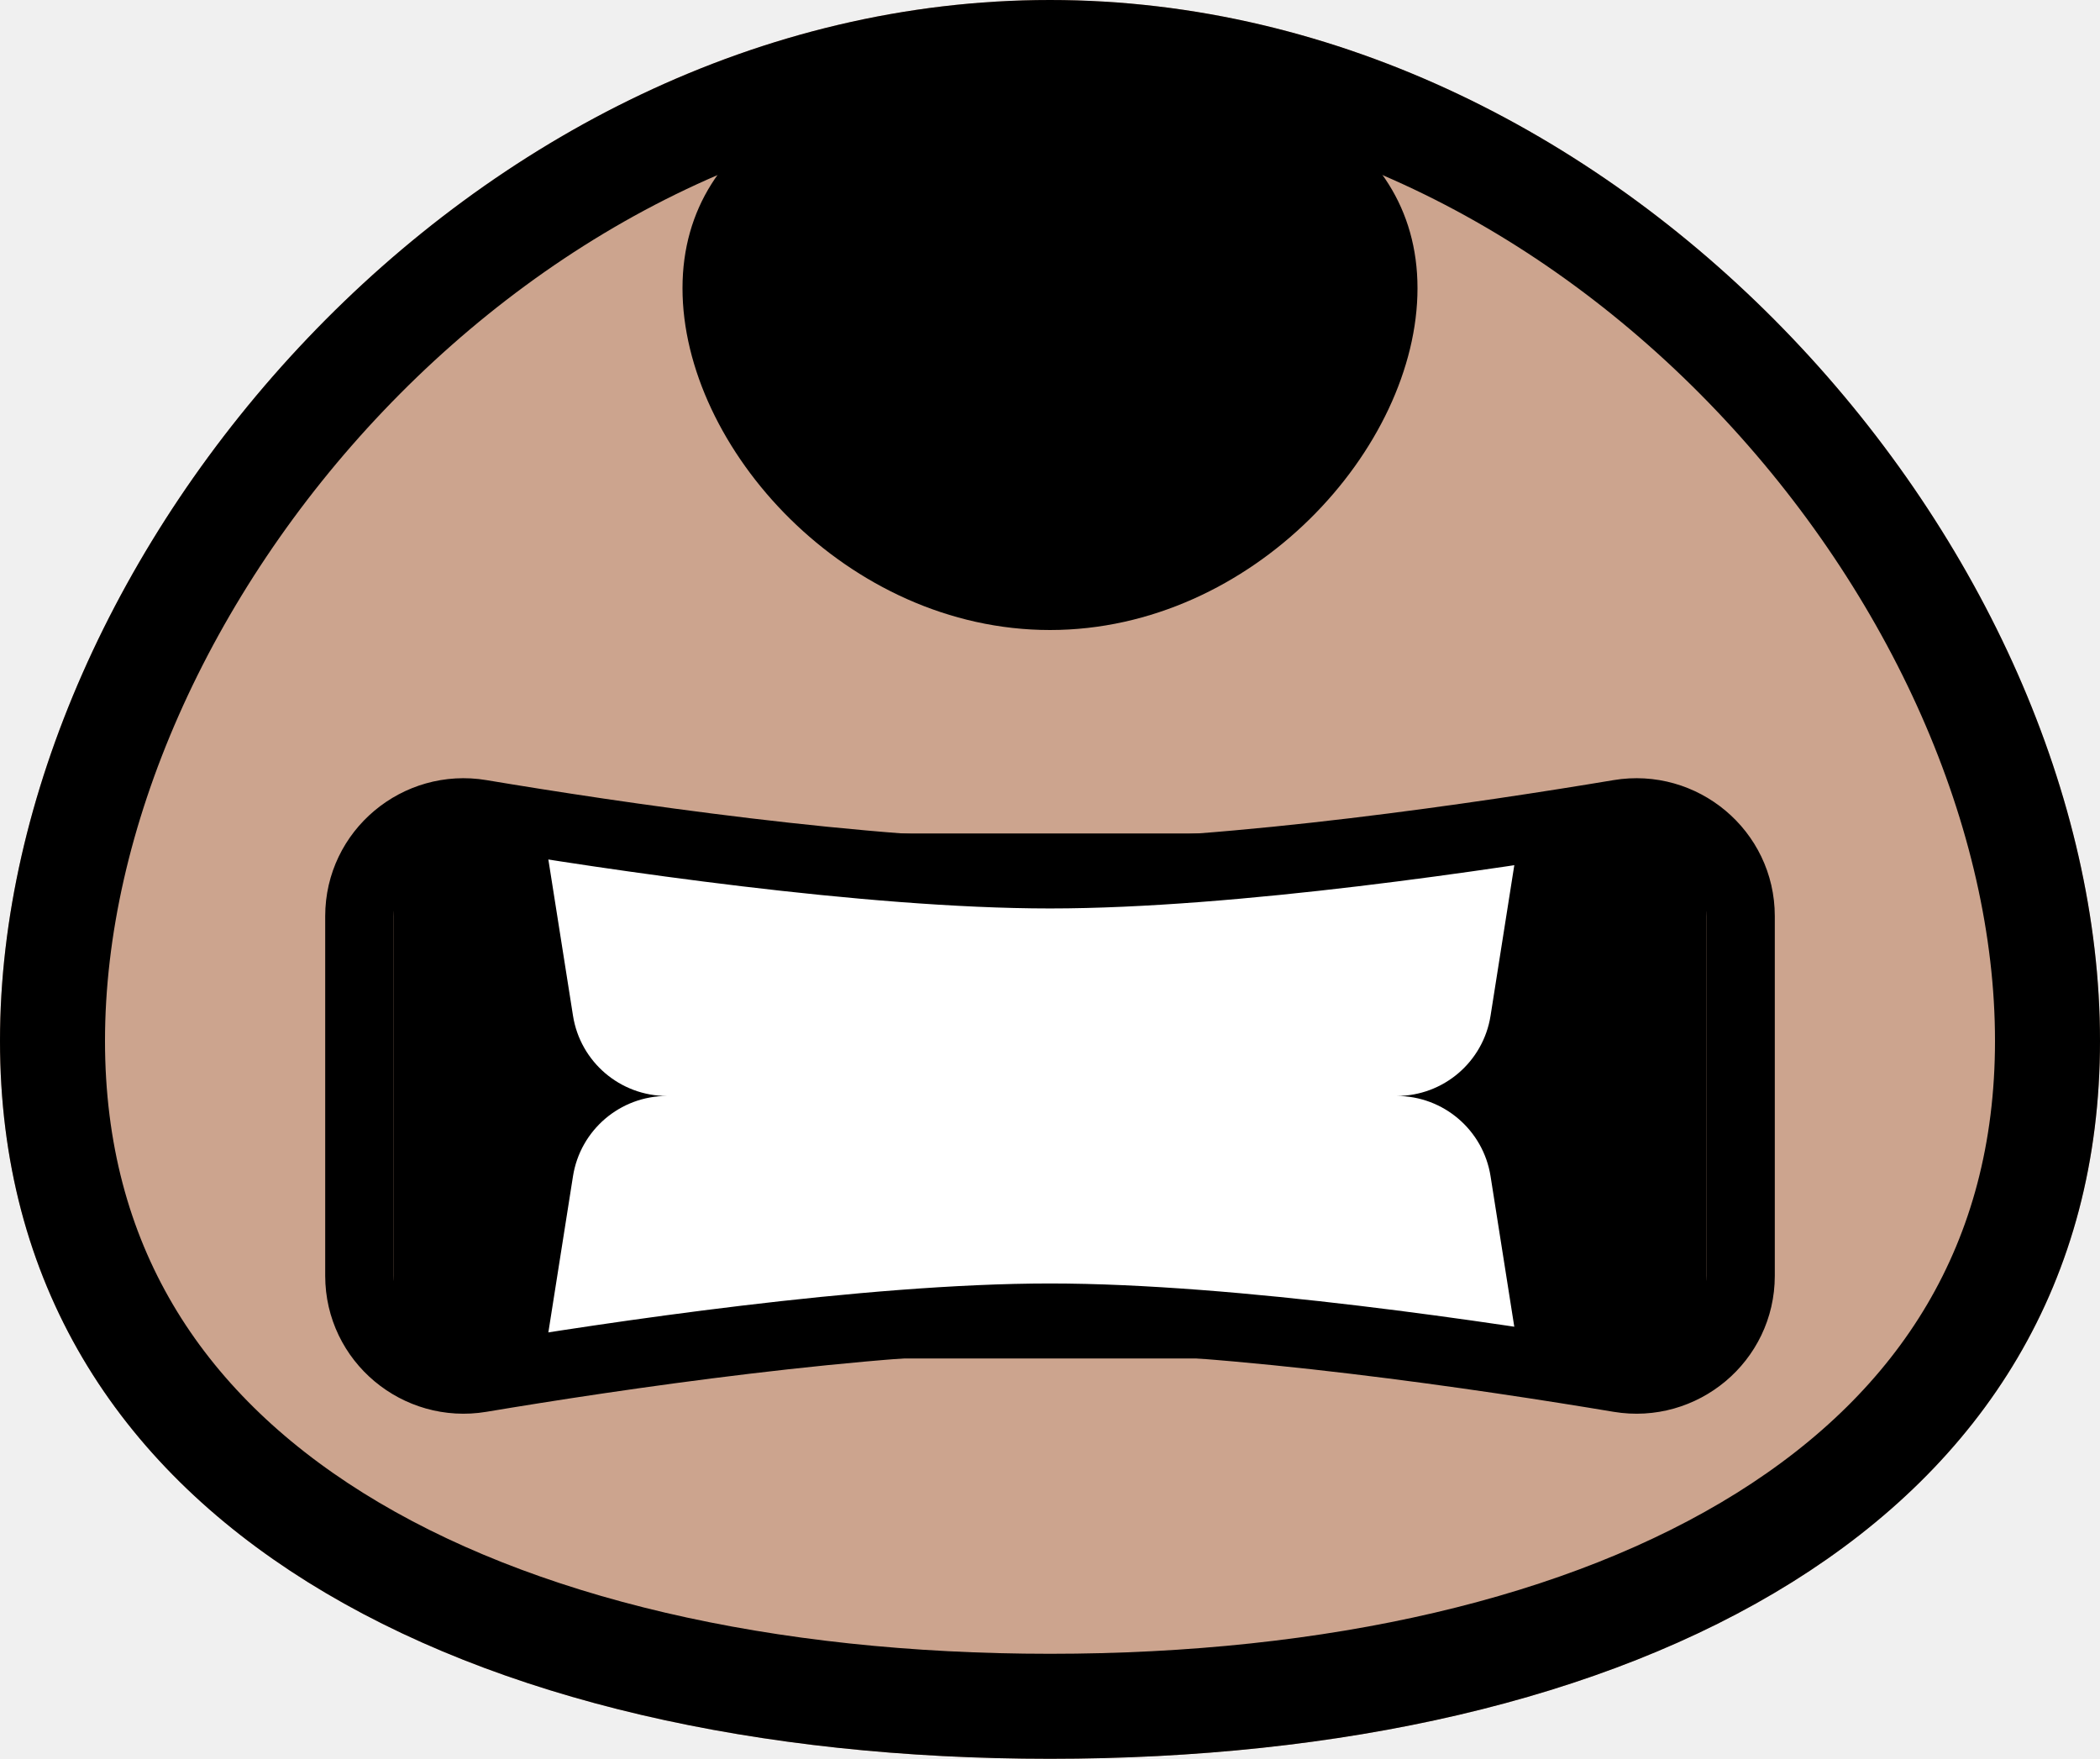
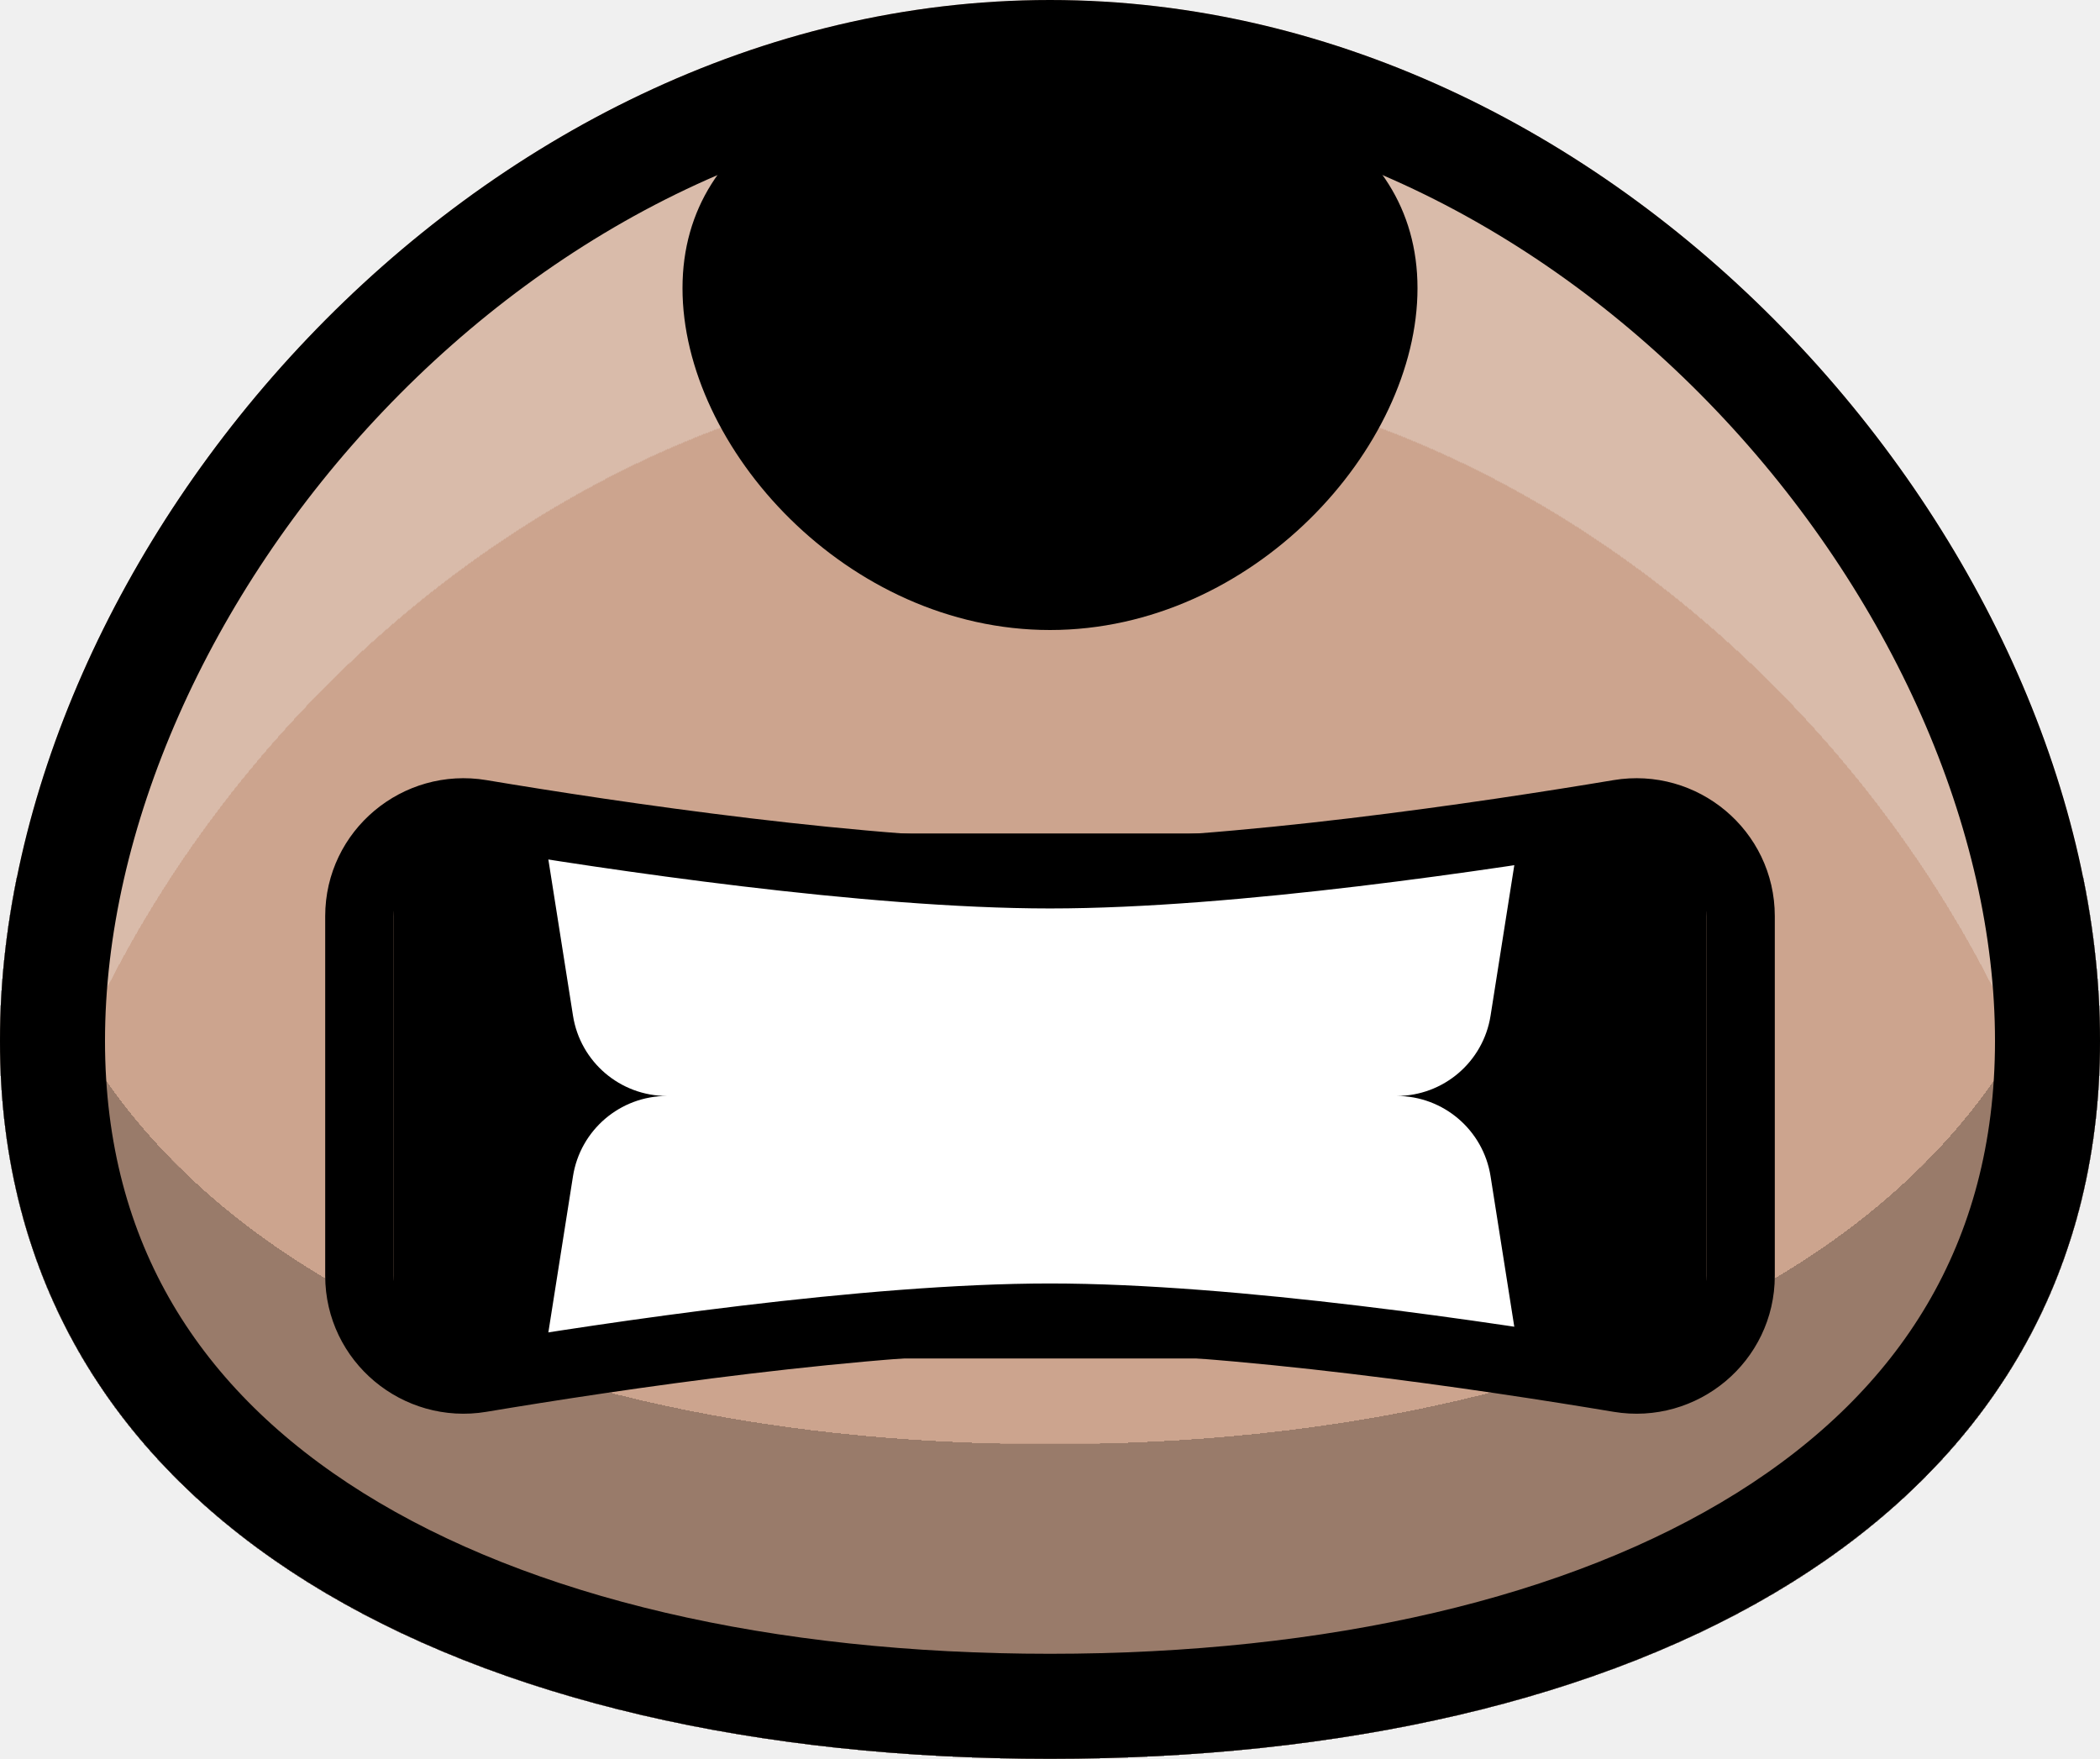
<svg xmlns="http://www.w3.org/2000/svg" width="320" height="268" viewBox="0 0 320 268" fill="none">
-   <path d="M320 158.603C320 232.609 248.366 268 160 268C71.634 268 0 232.609 0 158.603C0 84.597 71.634 0 160 0C248.366 0 320 84.597 320 158.603Z" fill="#CCA48E" data-colorable="muzzle" />
+   <g filter="url(#filter0_mouth-ellipse-33)">
+     <path d="M320 158.603C320 232.609 248.366 268 160 268C71.634 268 0 232.609 0 158.603C0 84.597 71.634 0 160 0C248.366 0 320 84.597 320 158.603Z" fill="#CCA48E" data-colorable="muzzle" />
+   </g>
  <path d="M160 8C201.568 8 239.579 27.915 267.344 57.066C295.173 86.285 312 124.042 312 158.604C312 192.528 295.797 217.456 268.896 234.271C241.641 251.307 203.282 260 160 260C116.718 260 78.359 251.307 51.103 234.271C24.203 217.456 8 192.528 8 158.604C8 124.042 24.827 86.285 52.656 57.066C80.421 27.915 118.432 8 160 8Z" stroke="black" stroke-width="16" />
  <rect x="60" y="127" width="200" height="80" rx="10.444" fill="black" />
  <path fill-rule="evenodd" clip-rule="evenodd" d="M231.041 130H83.407L87.314 154.766C88.425 161.811 94.497 167 101.628 167H212.819C219.951 167 226.023 161.811 227.134 154.766L231.041 130ZM231.039 204H83.406L87.312 179.234C88.424 172.189 94.495 167 101.627 167L212.818 167C219.95 167 226.021 172.189 227.133 179.234L231.039 204Z" fill="white" />
  <path d="M246.74 124.023C256.327 122.419 265.223 129.772 265.223 139.595V194.405C265.223 204.228 256.327 211.581 246.74 209.977C226.908 206.658 187.85 200.794 160 200.794C132.15 200.794 93.092 206.658 73.26 209.977C63.673 211.581 54.777 204.228 54.777 194.405V139.595C54.777 129.772 63.673 122.419 73.26 124.023C93.092 127.342 132.15 133.206 160 133.206C187.85 133.206 226.908 127.342 246.74 124.023Z" stroke="black" stroke-width="10.444" />
  <path d="M104 43.921C104 19.621 129.072 8 160 8C190.928 8 216 19.621 216 43.921C216 68.222 190.928 96 160 96C129.072 96 104 68.222 104 43.921Z" fill="black" />
+   <defs>
+     <filter id="filter0_mouth-ellipse-33" x="0" y="0" width="320" height="268" filterUnits="userSpaceOnUse" color-interpolation-filters="sRGB">
+       <feFlood flood-opacity="0" result="BackgroundImageFix" />
+       <feBlend mode="normal" in="SourceGraphic" in2="BackgroundImageFix" result="shape" />
+       <feColorMatrix in="SourceAlpha" type="matrix" values="0 0 0 0 0 0 0 0 0 0 0 0 0 0 0 0 0 0 127 0" result="hardAlpha" />
+       <feOffset dy="56" />
+       <feComposite in2="hardAlpha" operator="arithmetic" k2="-1" k3="1" />
+       <feColorMatrix type="matrix" values="0 0 0 0 1 0 0 0 0 1 0 0 0 0 1 0 0 0 0.25 0" />
+       <feBlend mode="normal" in2="shape" result="effect1_innerShadow_207_2579" />
+       <feColorMatrix in="SourceAlpha" type="matrix" values="0 0 0 0 0 0 0 0 0 0 0 0 0 0 0 0 0 0 127 0" result="hardAlpha" />
+       <feOffset dy="-48" />
+       <feComposite in2="hardAlpha" operator="arithmetic" k2="-1" k3="1" />
+       <feColorMatrix type="matrix" values="0 0 0 0 0 0 0 0 0 0 0 0 0 0 0 0 0 0 0.25 0" />
+       <feBlend mode="normal" in2="effect1_innerShadow_207_2579" result="effect2_innerShadow_207_2579" />
+     </filter>
+   </defs>
</svg>
